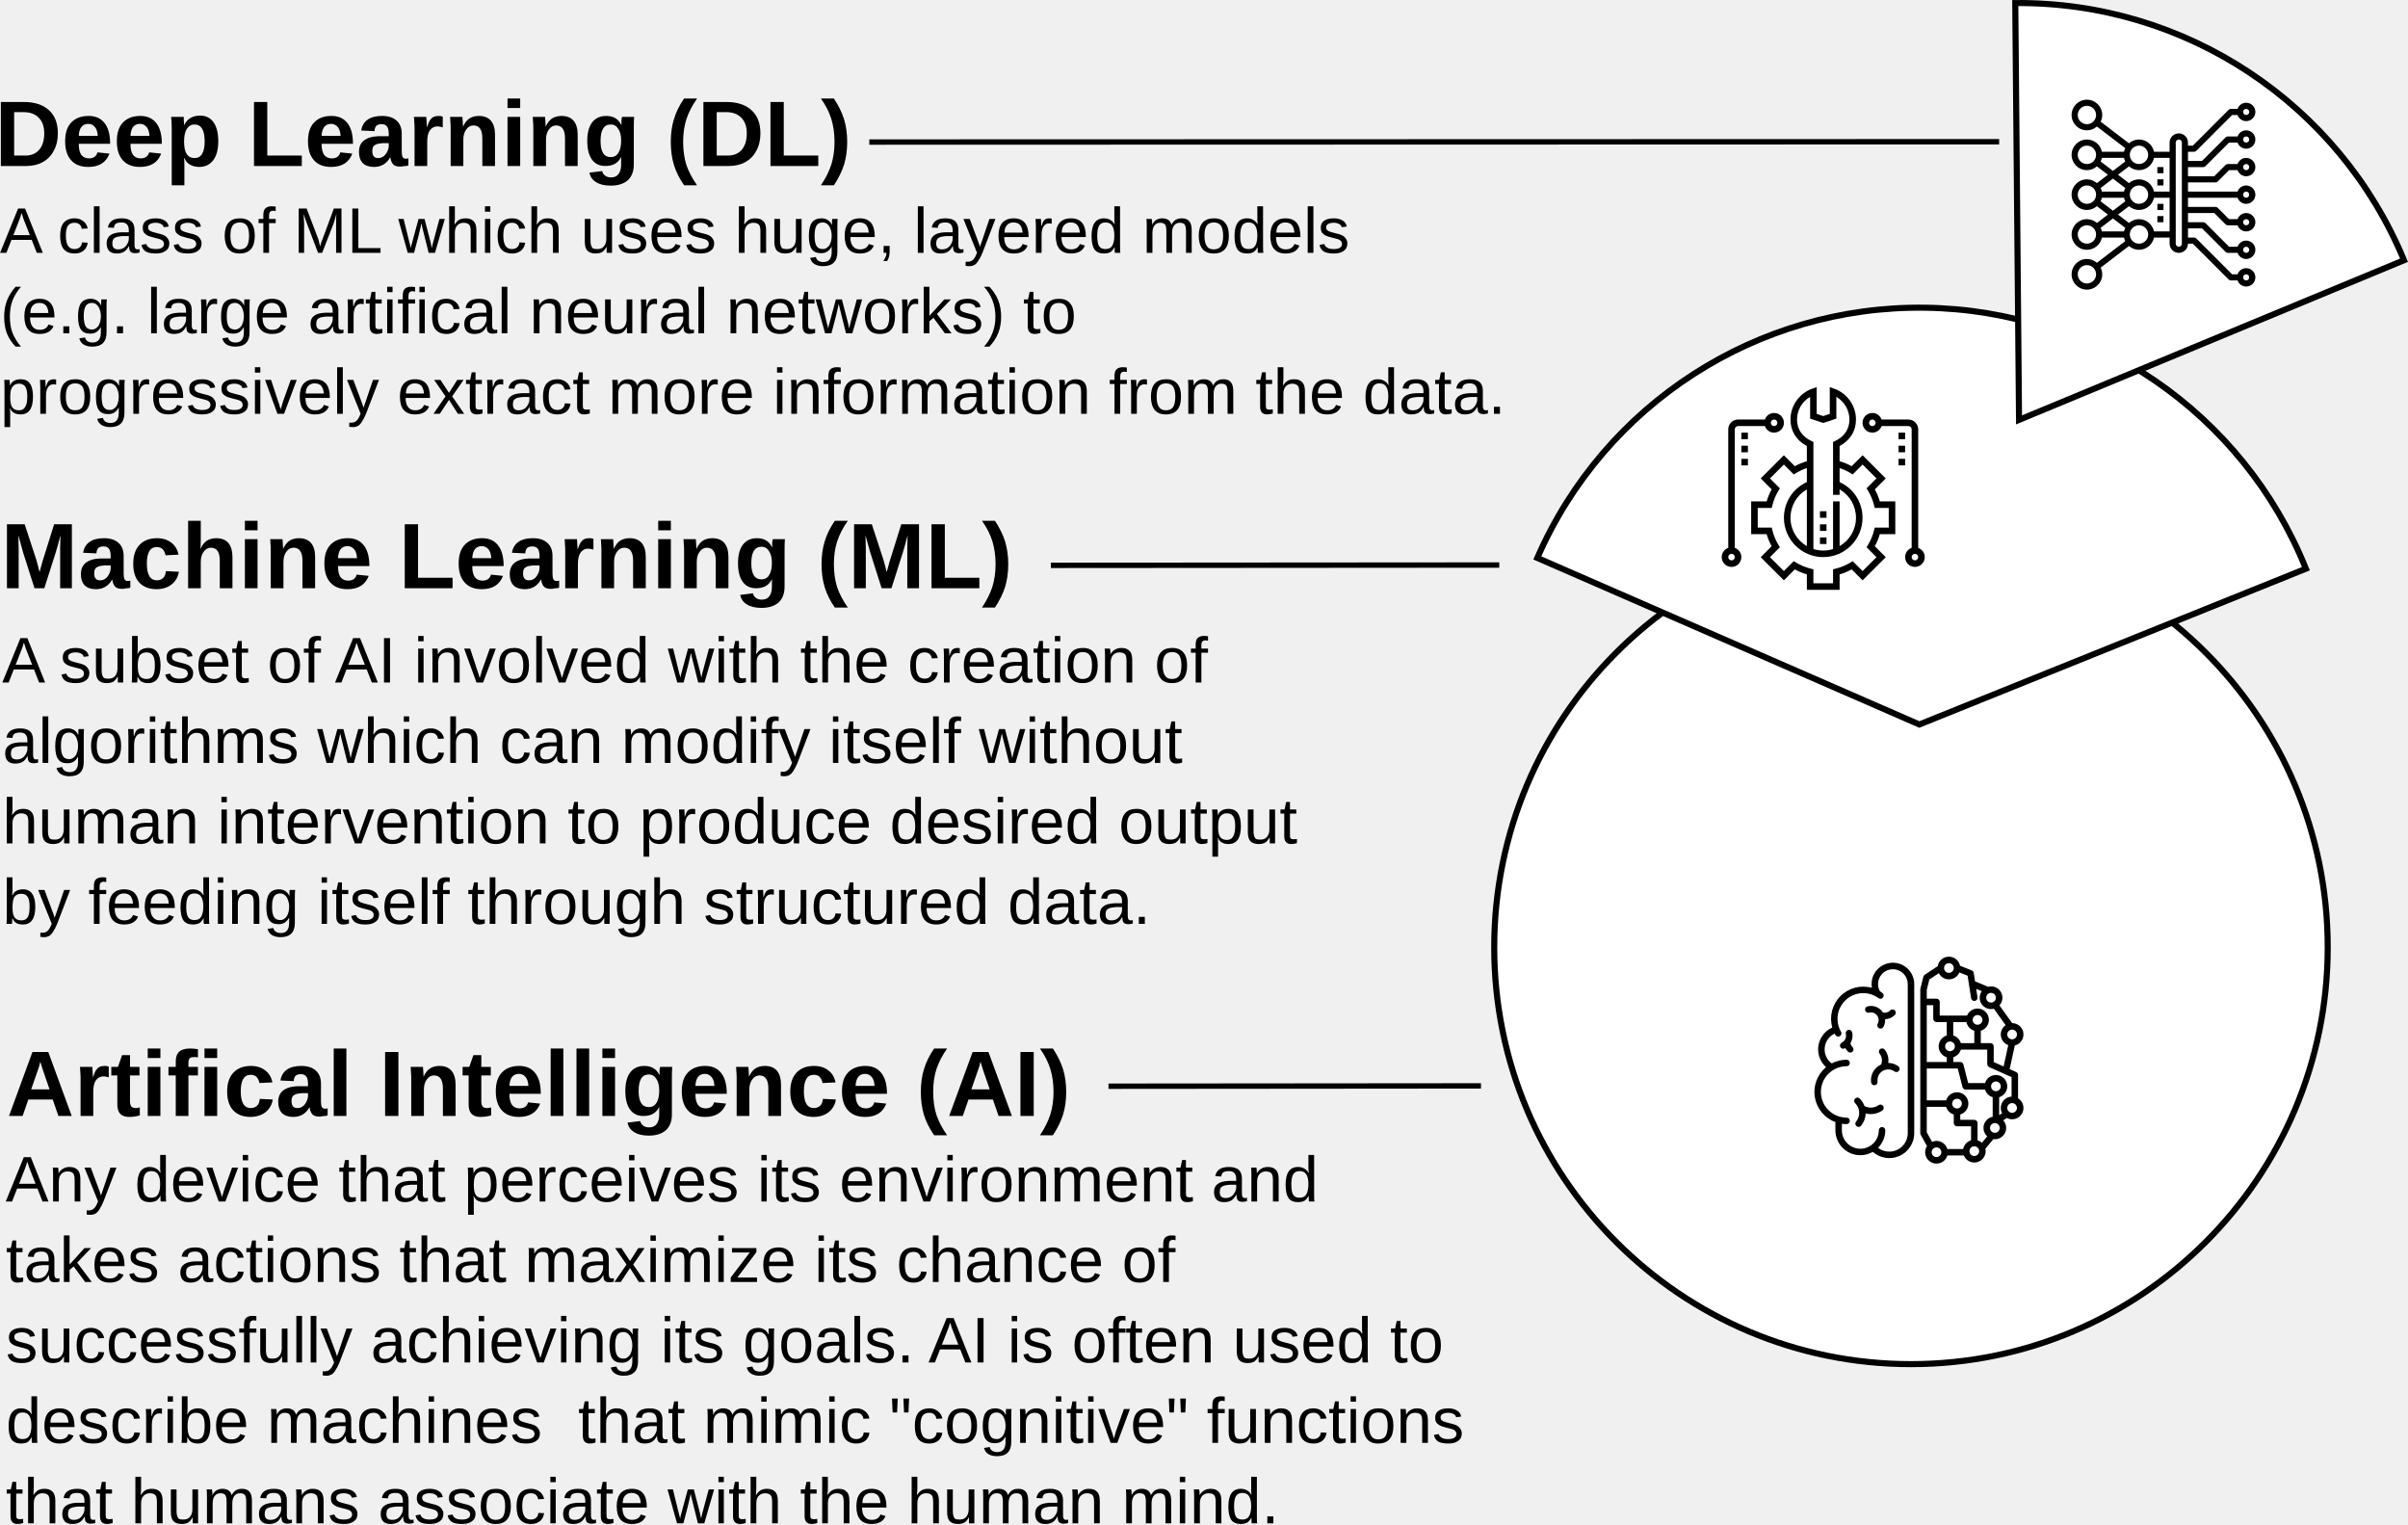
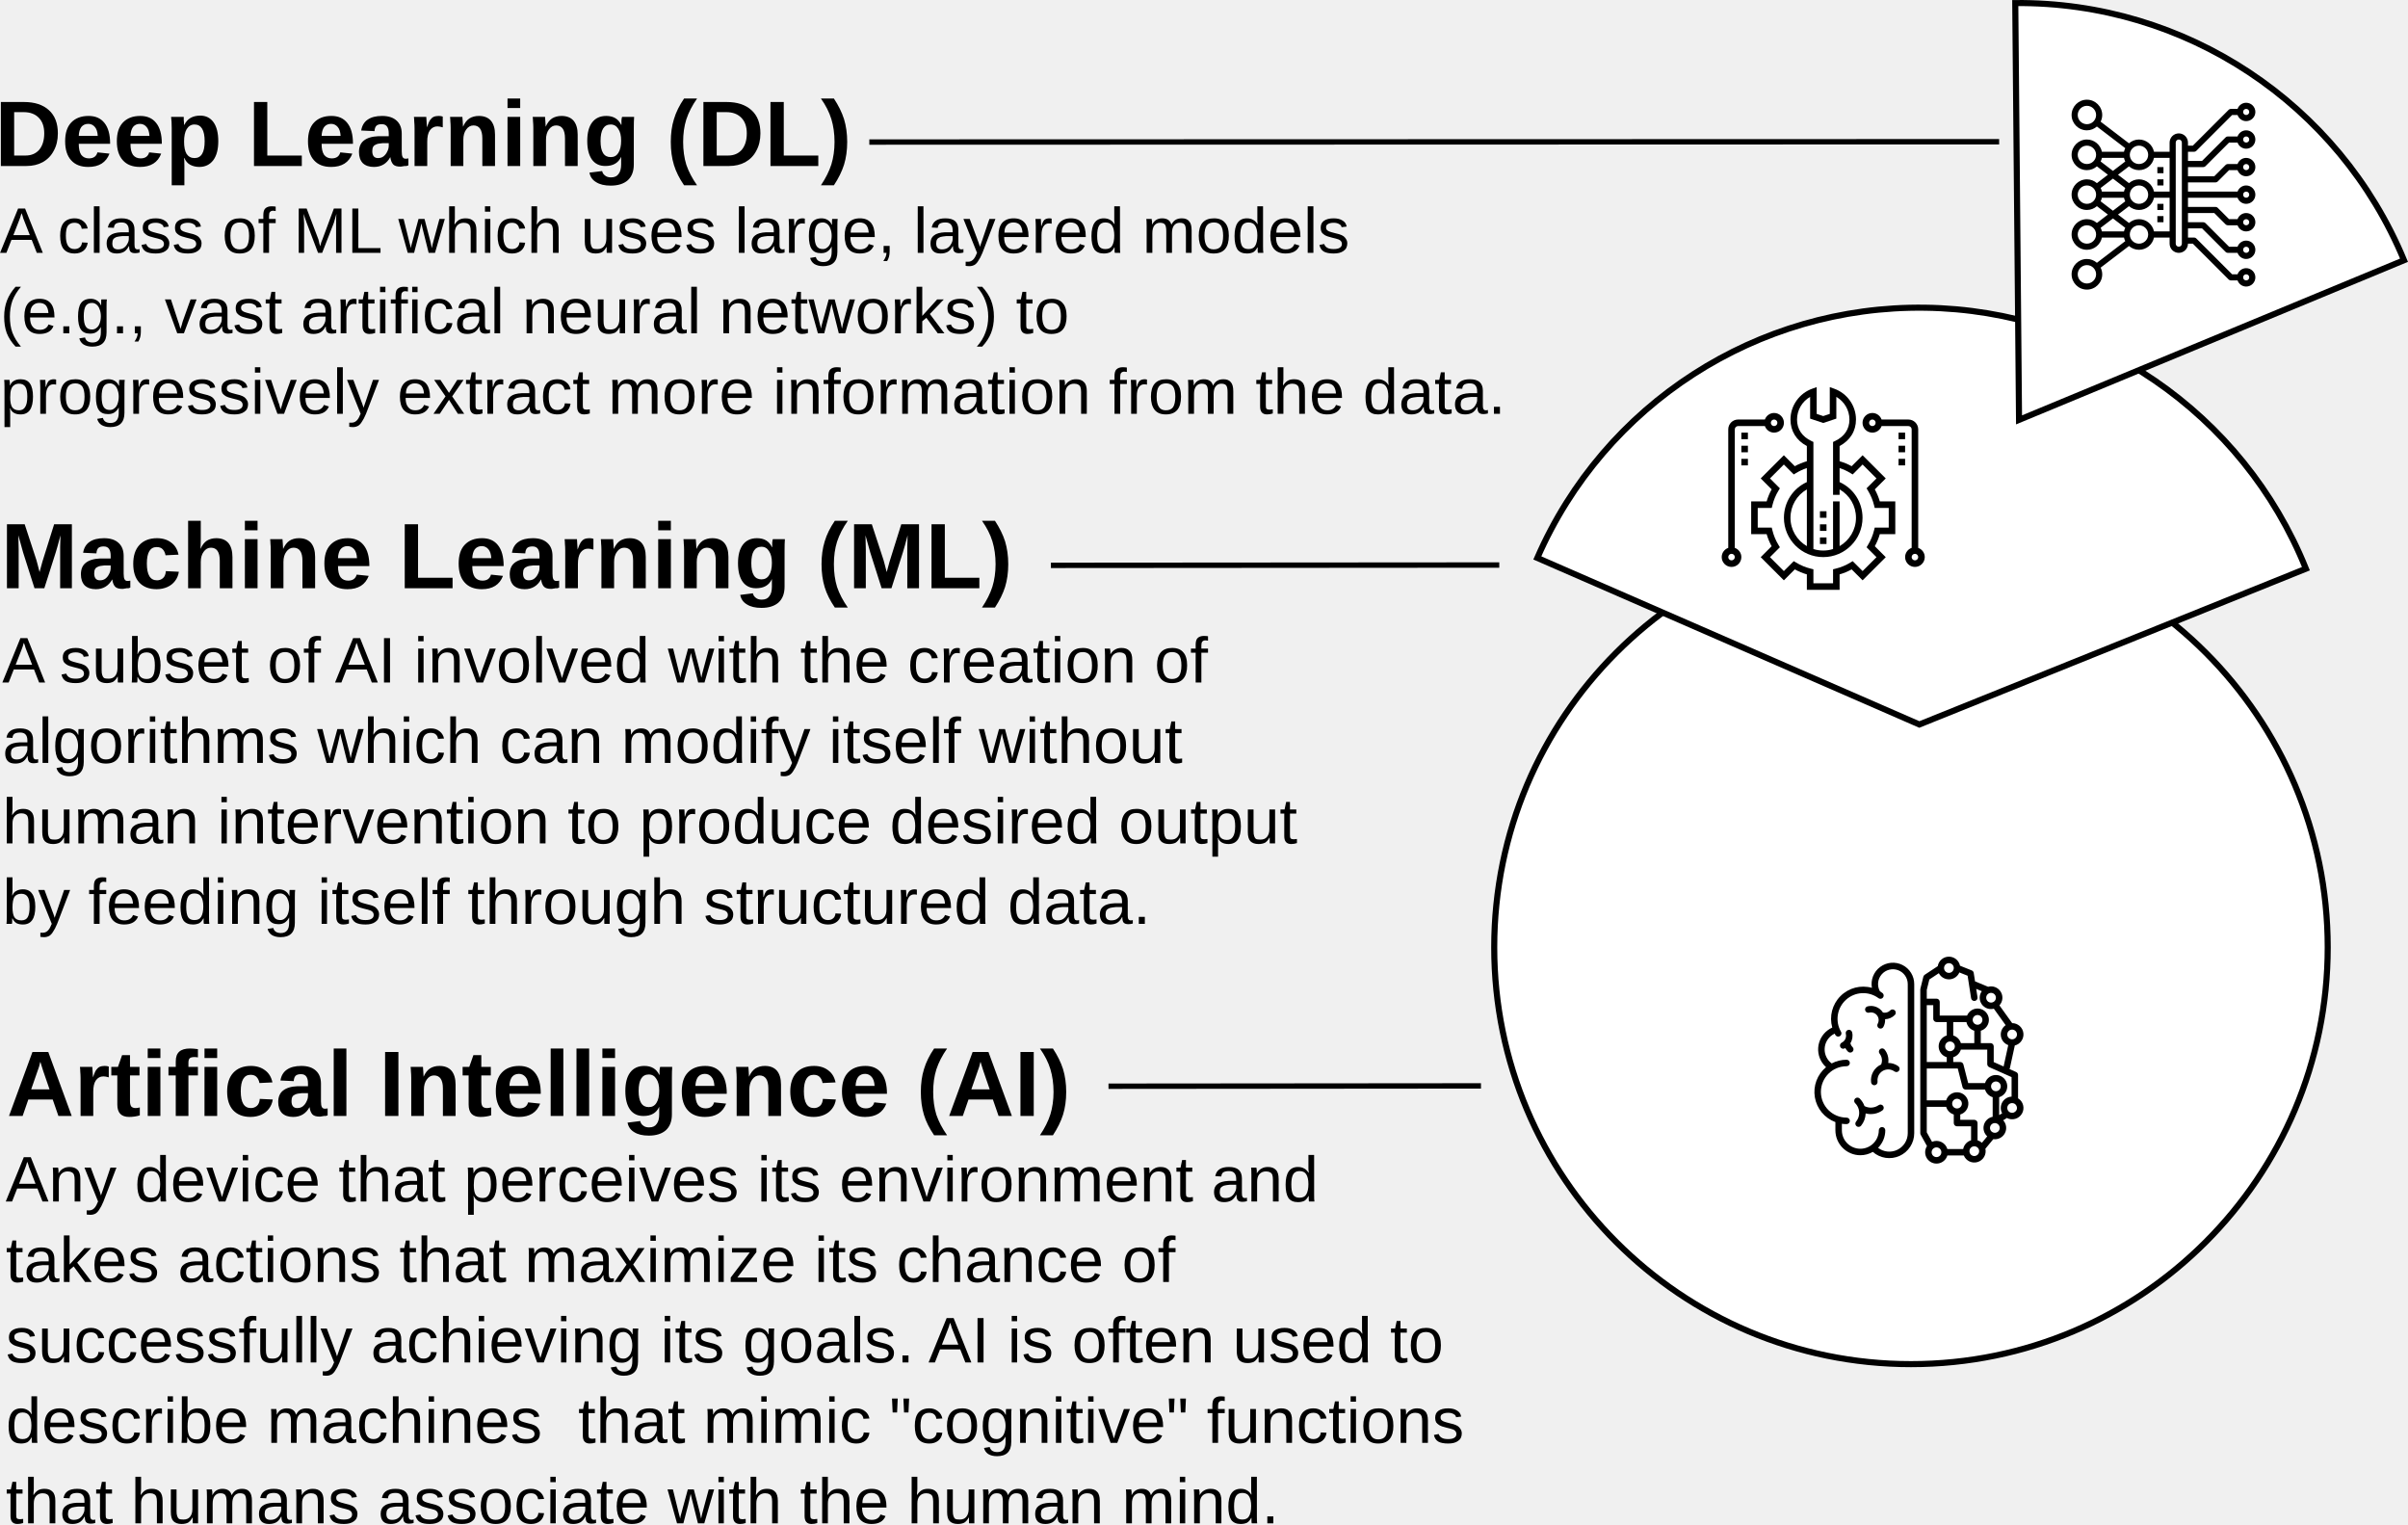
<svg xmlns="http://www.w3.org/2000/svg" width="118.797mm" height="75.178mm" viewBox="0 0 118.797 75.178" version="1.1" id="svg8">
  <defs id="defs2" />
  <g id="layer1" transform="translate(-1.30569,-219.6094)">
    <circle style="fill:#ffffff;fill-opacity:1;stroke:#000000;stroke-width:0.3;stroke-miterlimit:4;stroke-dasharray:none;stroke-dashoffset:0;stroke-opacity:1" id="path815" cx="95.582" cy="266.337" r="20.56" />
    <path style="fill:#ffffff;fill-opacity:1;stroke:#000000;stroke-width:0.3;stroke-miterlimit:4;stroke-dasharray:none;stroke-dashoffset:0;stroke-opacity:1" id="path815-1" d="M -20.789,258.055 A 20.56,20.56 0 0 1 1.573,253.759 20.56,20.56 0 0 1 14.183,272.719 H -6.378 Z" transform="rotate(-21.94305)" />
    <path style="fill:#ffffff;fill-opacity:1;stroke:#000000;stroke-width:0.3;stroke-miterlimit:4;stroke-dasharray:none;stroke-dashoffset:0;stroke-opacity:1" id="path815-1-6" d="m 144.488,193.814 a 20.56,20.56 0 0 1 21.409,8.39 l -16.924,11.675 z" transform="rotate(12.08017)" />
    <g id="g875" transform="matrix(0.0266493,0,0,0.0266493,90.81847,266.7977)" style="stroke-width:13.237">
      <path id="path849" d="m 85.031,367.531 c 8.094,0.008 16.043,-2.129 23.043,-6.188 13.613,12.008 32.996,14.926 49.539,7.457 16.543,-7.469 27.176,-23.938 27.176,-42.09 V 50.789 c 0.035,-14.957 -8.387,-28.652 -21.75,-35.371 -13.367,-6.719 -29.379,-5.305 -41.363,3.645 -11.984,8.949 -17.883,23.906 -15.234,38.625 -20.746,-5.801 -43.012,0.047 -58.227,15.293 -15.219,15.25 -21.02,37.527 -15.172,58.262 -11.871,5.336 -20.797,15.621 -24.406,28.125 -3.609,12.508 -1.535,25.965 5.672,36.805 2.047,3.086 4.477,5.898 7.227,8.379 -16.375,13.578 -24.262,34.859 -20.691,55.828 3.574,20.969 18.059,38.441 38.004,45.832 v 15.141 c 0.031,25.492 20.691,46.152 46.184,46.18 z M 12.004,250.359 c 0.031,-26.262 21.312,-47.547 47.578,-47.574 3.312,0 6,-2.688 6,-6 0,-3.316 -2.688,-6 -6,-6 -9.625,-0.008 -19.105,2.332 -27.625,6.816 -8.445,-6.277 -13.309,-16.27 -13.035,-26.785 0.273,-10.516 5.652,-20.242 14.41,-26.07 1.316,-0.871 2.695,-1.648 4.121,-2.32 0.43,0.828 0.871,1.648 1.336,2.457 1.066,1.875 3.055,3.035 5.211,3.039 2.152,0.004 4.148,-1.148 5.219,-3.02 1.07,-1.871 1.055,-4.172 -0.043,-6.031 -11.258,-19.512 -7.293,-44.242 9.5,-59.254 16.793,-15.016 41.812,-16.195 59.945,-2.832 1.727,1.281 4.004,1.547 5.973,0.691 1.973,-0.859 3.336,-2.703 3.574,-4.84 0.238,-2.133 -0.684,-4.234 -2.414,-5.504 -1.453,-1.074 -2.949,-2.066 -4.477,-3 -5.582,-10.051 -4.32,-22.52 3.168,-31.246 7.488,-8.727 19.617,-11.867 30.402,-7.875 10.781,3.992 17.941,14.273 17.941,25.773 V 326.711 c 0.008,13.012 -7.379,24.898 -19.047,30.656 -11.668,5.758 -25.594,4.387 -35.918,-3.535 8.582,-8.629 13.395,-20.309 13.387,-32.477 0,-3.316 -2.684,-6 -6,-6 -3.312,0 -6,2.684 -6,6 0,18.875 -15.301,34.18 -34.18,34.18 -18.879,0 -34.184,-15.305 -34.184,-34.18 v -12.066 c 2.891,0.43 5.812,0.648 8.734,0.648 3.312,0 6,-2.688 6,-6 0,-3.312 -2.688,-6 -6,-6 C 33.32,297.906 12.035,276.625 12.004,250.359 Z m 0,0" style="stroke-width:13.237" />
      <path id="path851" d="m 136.676,196.734 c 1.336,-8.805 -1.066,-17.77 -6.633,-24.723 -2.074,-2.582 -5.852,-2.996 -8.438,-0.922 -2.582,2.07 -2.996,5.848 -0.926,8.434 4.527,5.66 5.617,13.332 2.848,20.027 -12.84,5.758 -20.383,19.254 -18.562,33.211 0.395,2.98 2.934,5.215 5.941,5.219 0.266,-0.004 0.527,-0.019 0.793,-0.055 3.285,-0.43 5.598,-3.445 5.164,-6.73 -0.391,-2.965 -0.102,-5.984 0.848,-8.824 1.992,-6.012 6.73,-10.715 12.758,-12.668 6.023,-1.953 12.621,-0.922 17.766,2.777 2.688,1.938 6.438,1.328 8.375,-1.363 1.938,-2.688 1.328,-6.438 -1.363,-8.375 -5.41,-3.895 -11.906,-5.996 -18.57,-6.008 z m 0,0" style="stroke-width:13.237" />
      <path id="path853" d="m 70.668,175.766 c 2.316,-2.371 2.27,-6.168 -0.098,-8.484 -1.984,-1.945 -3.352,-4.43 -3.934,-7.148 3.762,-6.047 4.895,-13.367 3.141,-20.273 -0.824,-3.207 -4.094,-5.141 -7.305,-4.316 -3.211,0.824 -5.145,4.094 -4.316,7.305 1.652,6.504 -1.473,13.277 -7.492,16.242 -2.98,1.453 -4.219,5.043 -2.77,8.023 1.453,2.977 5.043,4.219 8.023,2.766 0.457,-0.223 0.891,-0.477 1.332,-0.723 1.273,2.48 2.941,4.742 4.93,6.699 2.371,2.316 6.168,2.27 8.484,-0.098 z m 0,0" style="stroke-width:13.237" />
      <path id="path855" d="m 101.254,103.656 c 5.473,-1.391 11.246,0.598 14.699,5.062 3.457,4.465 3.93,10.555 1.211,15.5 -1.047,1.879 -1.004,4.172 0.102,6.012 1.109,1.844 3.121,2.949 5.27,2.906 2.148,-0.047 4.105,-1.238 5.137,-3.125 2.391,-4.348 3.5,-9.289 3.199,-14.242 6.785,-0.168 13.234,-2.977 17.977,-7.828 1.516,-1.527 2.098,-3.754 1.523,-5.828 -0.578,-2.078 -2.223,-3.687 -4.309,-4.215 -2.09,-0.527 -4.301,0.102 -5.797,1.656 -3.48,3.551 -8.574,5.008 -13.406,3.844 -0.102,-0.168 -0.199,-0.336 -0.312,-0.5 -6.16,-9.266 -17.5,-13.621 -28.277,-10.871 -3.211,0.824 -5.145,4.094 -4.32,7.305 0.824,3.211 4.094,5.145 7.305,4.32 z m 0,0" style="stroke-width:13.237" />
      <path id="path857" d="m 81.84,281.949 c 0.051,0.219 0.113,0.434 0.188,0.648 2.113,7.934 0.277,16.402 -4.941,22.746 -2.066,2.559 -1.688,6.305 0.852,8.398 2.539,2.094 6.289,1.754 8.406,-0.766 5.301,-6.438 8.301,-14.461 8.531,-22.797 10.609,2.793 21.914,0.777 30.906,-5.512 2.711,-1.902 3.371,-5.641 1.473,-8.355 -1.902,-2.715 -5.645,-3.375 -8.359,-1.473 -7.723,5.387 -17.797,6.066 -26.172,1.754 -1.867,-5.23 -4.879,-9.977 -8.809,-13.898 -1.516,-1.535 -3.734,-2.141 -5.816,-1.59 -2.082,0.555 -3.711,2.184 -4.262,4.266 -0.551,2.086 0.059,4.305 1.598,5.812 3,3 5.203,6.699 6.406,10.766 z m 0,0" style="stroke-width:13.237" />
      <path id="path859" d="m 370.977,164.391 c 10.312,-2.504 17.133,-12.312 15.887,-22.852 -1.246,-10.543 -10.164,-18.492 -20.777,-18.523 L 342.488,90.148 c 6.332,-6.867 7.348,-17.098 2.496,-25.078 C 340.133,57.09 330.578,53.289 321.57,55.75 l -24.203,-10.016 -2.434,-15.645 c -0.324,-2.098 -1.73,-3.863 -3.699,-4.652 L 269.578,16.777 C 267.543,6.863 258.727,-0.184 248.609,0.012 238.496,0.207 229.961,7.594 228.312,17.574 l -24.113,15.93 c -1.258,0.832 -2.156,2.105 -2.52,3.57 l -5.5,22.277 c -0.117,0.469 -0.176,0.953 -0.176,1.438 V 326.711 c 0,1.02 0.262,2.02 0.754,2.91 l 11.641,20.988 c -4.473,6.895 -4.512,15.766 -0.098,22.699 4.418,6.934 12.473,10.648 20.613,9.508 8.141,-1.141 14.867,-6.926 17.207,-14.805 h 30.477 c 4.129,10.078 15.281,15.32 25.676,12.078 10.395,-3.246 16.582,-13.902 14.242,-24.539 l 14.664,-17.754 c 8.766,1.215 17.344,-3.211 21.441,-11.051 4.098,-7.84 2.832,-17.406 -3.168,-23.91 2.34,-1.27 4.594,-2.695 6.742,-4.27 10.012,5.316 22.434,1.723 28.059,-8.117 5.621,-9.84 2.414,-22.367 -7.25,-28.293 v -43.145 c 0,-2.371 -1.395,-4.52 -3.562,-5.484 l -12.285,-5.461 c 0.332,-0.551 0.574,-1.152 0.711,-1.781 z m 4.027,-20.379 c 0,4.969 -4.027,9 -9,9 -4.969,0 -9,-4.031 -9,-9 0,-4.973 4.031,-9 9,-9 4.969,0.004 8.996,4.031 9,9 z m -39,-68 c 0,4.969 -4.027,9 -9,9 -4.969,0 -9,-4.031 -9,-9 0,-4.973 4.031,-9 9,-9 4.969,0.004 8.996,4.031 9,9 z m -87,-64 c 4.973,0 9,4.027 9,9 0,4.969 -4.027,9 -9,9 -4.969,0 -9,-4.031 -9,-9 0.008,-4.969 4.035,-8.996 9,-9 z m -23,109 h 19 v 24.883 c -8.898,2.648 -15,10.832 -15,20.117 0,9.285 6.102,17.465 15,20.113 V 195 h -37 V 89.746 h 12 v 25.266 c 0,3.312 2.688,6 6,6 z m 55.395,0 c 1.504,7.664 7.125,13.867 14.605,16.113 v 22.887 h -24.883 c -2.035,-6.777 -7.34,-12.078 -14.117,-14.117 v -24.883 z m 20.605,5 c -4.969,0 -9,-4.031 -9,-9 0,-4.973 4.031,-9 9,-9 4.973,0 9,4.027 9,9 -0.004,4.969 -4.031,8.992 -9,9 z m -51,49 c -4.969,0 -9,-4.031 -9,-9 0,-4.973 4.031,-9 9,-9 4.973,0 9,4.027 9,9 -0.004,4.969 -4.031,8.992 -9,9 z m -43,103 h 35.887 c 2.035,6.777 7.34,12.078 14.113,14.113 v 15.887 c 0,3.312 2.688,6 6,6 h 26 v 25.883 c -7.48,2.246 -13.102,8.449 -14.605,16.117 h -29.277 c -1.707,-5.738 -5.785,-10.477 -11.203,-13.016 -5.422,-2.543 -11.672,-2.645 -17.176,-0.285 l -9.738,-17.559 z m 56,3 c -4.969,0 -9,-4.031 -9,-9 0,-4.973 4.031,-9 9,-9 4.973,0 9,4.027 9,9 -0.004,4.969 -4.031,8.992 -9,9 z m -38,90 c -4.969,0 -9,-4.031 -9,-9 0,-4.973 4.031,-9 9,-9 4.973,0 9,4.027 9,9 -0.004,4.969 -4.031,8.992 -9,9 z m 70,-2 c -4.969,0 -9,-4.031 -9,-9 0,-4.973 4.031,-9 9,-9 4.973,0 9,4.027 9,9 -0.004,4.969 -4.031,8.992 -9,9 z m 14.09,-24.527 c -2.32,-2.117 -5.082,-3.684 -8.09,-4.59 v -31.883 c 0,-3.316 -2.684,-6 -6,-6 h -26 V 292.125 c 9.625,-2.867 15.871,-12.148 14.902,-22.145 -0.965,-9.996 -8.879,-17.906 -18.871,-18.871 -9.996,-0.969 -19.277,5.277 -22.145,14.902 H 208.004 V 207 h 57.344 l 8.848,34.5 c 0.68,2.656 3.07,4.512 5.809,4.512 h 35.887 c 2.035,6.777 7.34,12.078 14.113,14.113 v 36.277 c -7.809,1.504 -14.098,7.301 -16.23,14.961 -2.133,7.664 0.258,15.875 6.168,21.199 z m 25.91,-95.473 c -4.969,0 -9,-4.031 -9,-9 0,-4.973 4.031,-9 9,-9 4.973,0 9,4.027 9,9 -0.004,4.969 -4.031,8.992 -9,9 z m -2,77 c -0.715,-0.004 -1.426,-0.094 -2.121,-0.266 -0.551,-0.301 -1.148,-0.516 -1.766,-0.633 -4.113,-1.992 -6.07,-6.758 -4.551,-11.066 1.523,-4.309 6.039,-6.789 10.492,-5.758 4.453,1.031 7.422,5.242 6.895,9.781 -0.523,4.539 -4.379,7.961 -8.949,7.945 z m 32,-37 c -3.48,0.016 -6.656,-1.98 -8.156,-5.121 -1.5,-3.141 -1.055,-6.863 1.141,-9.562 2.199,-2.699 5.758,-3.891 9.137,-3.055 0.551,0.301 1.145,0.516 1.762,0.629 3.793,1.809 5.828,6.008 4.898,10.105 -0.93,4.098 -4.578,7.008 -8.781,7.004 z m -1,-29.949 c -7.207,0.332 -13.738,4.352 -17.285,10.633 -3.551,6.281 -3.621,13.949 -0.184,20.297 -1.77,1.18 -3.617,2.238 -5.531,3.168 V 260.125 c 9.625,-2.867 15.871,-12.148 14.902,-22.145 -0.965,-9.996 -8.879,-17.906 -18.871,-18.871 -9.996,-0.969 -19.277,5.277 -22.145,14.902 h -31.23 l -8.844,-34.5 C 275.137,196.855 272.746,195 270.004,195 h -13 v -8.875 c 6.777,-2.035 12.082,-7.336 14.117,-14.113 h 48.824 v 26.824 c 0.031,2.422 1.438,4.613 3.625,5.656 l 41.434,18.418 z m -33.059,-63.977 v -29.074 c 0,-3.316 -2.688,-6 -6,-6 h -17.941 V 137.125 c 9.371,-2.789 15.574,-11.68 14.961,-21.438 -0.613,-9.758 -7.883,-17.801 -17.527,-19.395 -9.648,-1.598 -19.117,3.676 -22.84,12.719 H 232.004 V 83.746 c 0,-3.312 -2.684,-6 -6,-6 h -18 V 61.52 l 4.766,-19.293 17.582,-11.617 c 3.719,7.25 11.297,11.688 19.438,11.387 8.141,-0.301 15.371,-5.285 18.551,-12.785 l 15.266,6.102 6.473,41.621 c 0.512,3.273 3.578,5.516 6.852,5.004 3.273,-0.508 5.516,-3.574 5.008,-6.848 l -2.406,-15.473 10.352,4.281 c -5.121,7.164 -5.211,16.77 -0.227,24.027 4.988,7.258 13.98,10.621 22.508,8.418 l 21.863,30.445 c -6.445,4.469 -9.855,12.16 -8.844,19.934 1.016,7.777 6.285,14.336 13.66,17 l -8.586,39.5 z m 0,0" style="stroke-width:13.237" />
    </g>
    <g id="g932" transform="matrix(0.1511,0,0,0.1511,103.2044,224.3757)" style="stroke-width:14.008">
      <path id="path910" d="m 42,18 c 0.265,0 0.52,-0.105 0.707,-0.293 L 54.414,6 h 1.77 C 56.598,7.161 57.698,8 59,8 60.654,8 62,6.654 62,5 62,3.346 60.654,2 59,2 57.698,2 56.598,2.839 56.184,4 H 54 C 53.735,4 53.48,4.105 53.293,4.293 L 41.586,16 H 40 v -1 c 0,-1.654 -1.346,-3 -3,-3 -1.654,0 -3,1.346 -3,3 v 3 H 28.899 C 28.434,15.721 26.415,14 24,14 c -1.252,0 -2.384,0.479 -3.262,1.242 L 11.482,8.174 C 11.804,7.513 12,6.782 12,6 12,3.243 9.757,1 7,1 4.243,1 2,3.243 2,6 c 0,2.757 2.243,5 5,5 1.252,0 2.384,-0.479 3.262,-1.242 l 9.256,7.068 c -0.181,0.371 -0.332,0.758 -0.417,1.173 H 11.899 C 11.434,15.721 9.414,14 7,14 c -2.757,0 -5,2.243 -5,5 0,2.757 2.243,5 5,5 1.252,0 2.384,-0.479 3.262,-1.242 l 3.59,2.742 -3.59,2.742 C 9.384,27.479 8.252,27 7,27 c -2.757,0 -5,2.243 -5,5 0,2.757 2.243,5 5,5 1.252,0 2.384,-0.479 3.262,-1.242 l 3.59,2.742 -3.59,2.742 C 9.384,40.479 8.252,40 7,40 c -2.757,0 -5,2.243 -5,5 0,2.757 2.243,5 5,5 2.414,0 4.434,-1.721 4.899,-4 h 7.202 c 0.085,0.415 0.236,0.802 0.417,1.173 l -9.256,7.068 C 9.384,53.479 8.252,53 7,53 c -2.757,0 -5,2.243 -5,5 0,2.757 2.243,5 5,5 2.757,0 5,-2.243 5,-5 0,-0.782 -0.196,-1.513 -0.518,-2.173 l 9.256,-7.068 C 21.616,49.521 22.748,50 24,50 c 2.414,0 4.434,-1.721 4.899,-4 H 34 v 2 c 0,1.654 1.346,3 3,3 1.654,0 3,-1.346 3,-3 h 1.586 L 53.293,59.707 C 53.48,59.895 53.735,60 54,60 h 2.184 c 0.414,1.161 1.514,2 2.816,2 1.654,0 3,-1.346 3,-3 0,-1.654 -1.346,-3 -3,-3 -1.302,0 -2.402,0.839 -2.816,2 h -1.77 L 42.707,46.293 C 42.52,46.105 42.265,46 42,46 h -2 v -3 h 4.586 l 7.707,7.707 C 52.48,50.895 52.735,51 53,51 h 3.184 c 0.414,1.161 1.514,2 2.816,2 1.654,0 3,-1.346 3,-3 0,-1.654 -1.346,-3 -3,-3 -1.302,0 -2.402,0.839 -2.816,2 h -2.77 L 45.707,41.293 C 45.52,41.105 45.265,41 45,41 h -5 v -3 h 8.586 l 3.707,3.707 C 52.48,41.895 52.735,42 53,42 h 3.184 c 0.414,1.161 1.514,2 2.816,2 1.654,0 3,-1.346 3,-3 0,-1.654 -1.346,-3 -3,-3 -1.302,0 -2.402,0.839 -2.816,2 h -2.77 L 49.707,36.293 C 49.52,36.105 49.265,36 49,36 h -9 v -3 h 16.184 c 0.414,1.161 1.514,2 2.816,2 1.654,0 3,-1.346 3,-3 0,-1.654 -1.346,-3 -3,-3 -1.302,0 -2.402,0.839 -2.816,2 H 40 v -3 h 9 c 0.265,0 0.52,-0.105 0.707,-0.293 L 53.414,24 h 2.77 c 0.414,1.161 1.514,2 2.816,2 1.654,0 3,-1.346 3,-3 0,-1.654 -1.346,-3 -3,-3 -1.302,0 -2.402,0.839 -2.816,2 H 53 c -0.265,0 -0.52,0.105 -0.707,0.293 L 48.586,26 H 40 v -3 h 5 c 0.265,0 0.52,-0.105 0.707,-0.293 L 53.414,15 h 2.77 c 0.414,1.161 1.514,2 2.816,2 1.654,0 3,-1.346 3,-3 0,-1.654 -1.346,-3 -3,-3 -1.302,0 -2.402,0.839 -2.816,2 H 53 c -0.265,0 -0.52,0.105 -0.707,0.293 L 44.586,21 H 40 V 18 Z M 59,4 c 0.551,0 1,0.448 1,1 0,0.552 -0.449,1 -1,1 -0.551,0 -1,-0.448 -1,-1 0,-0.552 0.449,-1 1,-1 z m 0,54 c 0.551,0 1,0.448 1,1 0,0.552 -0.449,1 -1,1 -0.551,0 -1,-0.448 -1,-1 0,-0.552 0.449,-1 1,-1 z m 0,-9 c 0.551,0 1,0.448 1,1 0,0.552 -0.449,1 -1,1 -0.551,0 -1,-0.448 -1,-1 0,-0.552 0.449,-1 1,-1 z m 0,-9 c 0.551,0 1,0.448 1,1 0,0.552 -0.449,1 -1,1 -0.551,0 -1,-0.448 -1,-1 0,-0.552 0.449,-1 1,-1 z m 0,-9 c 0.551,0 1,0.448 1,1 0,0.552 -0.449,1 -1,1 -0.551,0 -1,-0.448 -1,-1 0,-0.552 0.449,-1 1,-1 z m 0,-9 c 0.551,0 1,0.448 1,1 0,0.552 -0.449,1 -1,1 -0.551,0 -1,-0.448 -1,-1 0,-0.552 0.449,-1 1,-1 z m 0,-9 c 0.551,0 1,0.448 1,1 0,0.552 -0.449,1 -1,1 -0.551,0 -1,-0.448 -1,-1 0,-0.552 0.449,-1 1,-1 z M 28.899,20 H 34 V 31 H 28.899 C 28.434,28.721 26.415,27 24,27 c -1.252,0 -2.384,0.479 -3.262,1.242 l -3.59,-2.742 3.59,-2.742 C 21.616,23.521 22.748,24 24,24 c 2.414,0 4.434,-1.721 4.899,-4 z M 21,32 c 0,-1.654 1.346,-3 3,-3 1.654,0 3,1.346 3,3 0,1.654 -1.346,3 -3,3 -1.654,0 -3,-1.346 -3,-3 z m 3,-16 c 1.654,0 3,1.346 3,3 0,1.654 -1.346,3 -3,3 -1.654,0 -3,-1.346 -3,-3 0,-1.654 1.346,-3 3,-3 z M 7,9 C 5.346,9 4,7.654 4,6 4,4.346 5.346,3 7,3 8.654,3 10,4.346 10,6 10,7.654 8.654,9 7,9 Z m 0,13 c -1.654,0 -3,-1.346 -3,-3 0,-1.654 1.346,-3 3,-3 1.654,0 3,1.346 3,3 0,1.654 -1.346,3 -3,3 z m 4.482,-0.827 C 11.663,20.802 11.814,20.415 11.899,20 h 7.202 c 0.085,0.415 0.236,0.802 0.417,1.173 L 15.5,24.242 Z m 8.036,8.654 C 19.337,30.198 19.186,30.585 19.101,31 H 11.899 C 11.814,30.585 11.663,30.198 11.482,29.827 L 15.5,26.759 Z M 7,35 c -1.654,0 -3,-1.346 -3,-3 0,-1.654 1.346,-3 3,-3 1.654,0 3,1.346 3,3 0,1.654 -1.346,3 -3,3 z m 4.482,-0.827 C 11.663,33.802 11.814,33.415 11.899,33 h 7.202 c 0.085,0.415 0.236,0.802 0.417,1.173 L 15.5,37.242 Z M 19.101,44 h -7.202 c -0.085,-0.415 -0.236,-0.802 -0.417,-1.173 l 4.018,-3.068 4.018,3.068 C 19.337,43.198 19.186,43.585 19.101,44 Z M 7,48 c -1.654,0 -3,-1.346 -3,-3 0,-1.654 1.346,-3 3,-3 1.654,0 3,1.346 3,3 0,1.654 -1.346,3 -3,3 z m 0,13 c -1.654,0 -3,-1.346 -3,-3 0,-1.654 1.346,-3 3,-3 1.654,0 3,1.346 3,3 0,1.654 -1.346,3 -3,3 z M 24,48 c -1.654,0 -3,-1.346 -3,-3 0,-1.654 1.346,-3 3,-3 1.654,0 3,1.346 3,3 0,1.654 -1.346,3 -3,3 z m 4.899,-4 C 28.434,41.721 26.415,40 24,40 c -1.252,0 -2.384,0.479 -3.262,1.242 l -3.59,-2.742 3.59,-2.742 C 21.616,36.521 22.748,37 24,37 c 2.414,0 4.434,-1.721 4.899,-4 H 34 V 44 Z M 38,48 c 0,0.552 -0.449,1 -1,1 -0.551,0 -1,-0.448 -1,-1 V 15 c 0,-0.552 0.449,-1 1,-1 0.551,0 1,0.448 1,1 z" style="stroke-width:14.008" />
      <path id="path912" d="m 30,23 h 2 v 2 h -2 z" style="stroke-width:14.008" />
      <path id="path914" d="m 30,27 h 2 v 2 h -2 z" style="stroke-width:14.008" />
      <path id="path916" d="m 30,35 h 2 v 2 h -2 z" style="stroke-width:14.008" />
      <path id="path918" d="m 30,39 h 2 v 2 h -2 z" style="stroke-width:14.008" />
    </g>
    <g id="g1031" transform="matrix(0.02019647,0,0,0.02019647,86.24481,238.6959)" style="stroke-width:13.1">
      <g id="g962" style="stroke-width:13.1">
        <g id="g960" style="stroke-width:13.1">
          <g id="g958" style="stroke-width:13.1">
            <path id="path934" d="M 374,250.136 400.728,223.4 344.16,166.832 317.424,193.56 c -9.328,-5.152 -19.2,-9.176 -29.432,-12.128 v -37.088 c 25.84,-13.904 40,-36.736 40,-64.776 0,-33.784 -21.432,-64.064 -53.328,-75.36 L 264,0.432 V 65.8 L 248,71.136 232,65.8 V 0.432 L 221.328,4.208 C 189.432,15.504 168,45.784 168,79.568 c 0,28.04 14.16,50.872 40,64.776 v 37.088 c -10.232,2.96 -20.104,6.976 -29.432,12.128 l -26.736,-26.728 -56.568,56.568 26.728,26.736 c -5.16,9.336 -9.248,19.192 -12.2,29.432 H 72 v 80 h 37.792 c 2.96,10.24 7.04,20.096 12.2,29.432 l -26.728,26.736 56.568,56.568 26.736,-26.728 c 9.336,5.16 19.192,9.248 29.432,12.2 v 37.792 h 80 v -37.792 c 10.24,-2.96 20.096,-7.04 29.432,-12.2 l 26.736,26.728 56.568,-56.568 L 374.008,389 c 5.16,-9.336 9.248,-19.192 12.2,-29.432 H 424 v -80 h -37.792 c -2.96,-10.24 -7.04,-20.096 -12.208,-29.432 z M 184,79.568 c 0,-23.048 12.488,-44.064 32,-55.352 v 53.12 L 248,88 280,77.336 v -53.12 c 19.512,11.288 32,32.304 32,55.352 0,23.464 -12.248,41.664 -35.424,52.632 L 272,134.368 v 129.2 h 16 V 250.24 c 24.632,14.128 40,40.2 40,69.328 0,29.536 -16.128,55.32 -40,69.176 V 279.568 H 272 V 395.88 c -7.584,2.392 -15.64,3.688 -24,3.688 -8.36,0 -16.416,-1.296 -24,-3.688 V 134.368 L 219.424,132.2 C 196.248,121.232 184,103.032 184,79.568 Z m 224,264 h -34.24 l -1.48,6.12 c -3.112,12.872 -8.192,25.136 -15.112,36.44 l -3.288,5.376 24.232,24.224 -33.944,33.944 -24.224,-24.232 -5.376,3.288 c -11.312,6.92 -23.568,12 -36.44,15.112 L 272,445.328 v 34.24 h -48 v -34.24 l -6.12,-1.48 c -12.872,-3.112 -25.136,-8.192 -36.44,-15.112 l -5.376,-3.288 -24.224,24.232 -33.944,-33.944 24.232,-24.224 -3.288,-5.376 c -6.92,-11.312 -12,-23.568 -15.112,-36.44 l -1.488,-6.128 H 88 v -48 h 34.24 l 1.48,-6.12 c 3.112,-12.872 8.192,-25.136 15.112,-36.44 l 3.288,-5.376 -24.232,-24.224 33.944,-33.944 24.224,24.232 5.376,-3.288 c 8.376,-5.128 17.28,-9.232 26.56,-12.28 v 34.208 c -34.184,15.624 -56,49.256 -56,87.24 0,52.936 43.064,96 96,96 52.936,0 96,-43.064 96,-96 0,-37.992 -21.816,-71.624 -56,-87.24 v -34.208 c 9.28,3.056 18.184,7.16 26.56,12.28 l 5.376,3.288 24.224,-24.232 33.944,33.944 -24.232,24.224 3.288,5.376 c 6.92,11.312 12,23.568 15.112,36.44 l 1.496,6.12 H 408 Z m -200,-93.32 v 138.496 c -23.872,-13.856 -40,-39.64 -40,-69.176 0,-29.12 15.368,-55.192 40,-69.32 z" style="stroke-width:13.1" />
            <path id="path936" d="M 32,393.04 V 103.568 c 0,-4.408 3.592,-8 8,-8 h 65.472 c 3.312,9.288 12.112,16 22.528,16 13.232,0 24,-10.768 24,-24 0,-13.232 -10.768,-24 -24,-24 -10.416,0 -19.216,6.712 -22.528,16 H 40 c -13.232,0 -24,10.768 -24,24 V 393.04 c -9.288,3.312 -16,12.112 -16,22.528 0,13.232 10.768,24 24,24 13.232,0 24,-10.768 24,-24 0,-10.416 -6.712,-19.216 -16,-22.528 z M 128,79.568 c 4.408,0 8,3.592 8,8 0,4.408 -3.592,8 -8,8 -4.408,0 -8,-3.592 -8,-8 0,-4.408 3.592,-8 8,-8 z m -104,344 c -4.408,0 -8,-3.592 -8,-8 0,-4.408 3.592,-8 8,-8 4.408,0 8,3.592 8,8 0,4.408 -3.592,8 -8,8 z" style="stroke-width:13.1" />
            <rect id="rect938" height="16" width="16" y="111.568" x="48" style="stroke-width:13.1" />
            <rect id="rect940" height="16" width="16" y="143.568" x="48" style="stroke-width:13.1" />
            <rect id="rect942" height="16" width="16" y="175.568" x="48" style="stroke-width:13.1" />
            <path id="path944" d="M 480,393.04 V 103.568 c 0,-13.232 -10.768,-24 -24,-24 h -65.472 c -3.312,-9.288 -12.112,-16 -22.528,-16 -13.232,0 -24,10.768 -24,24 0,13.232 10.768,24 24,24 10.416,0 19.216,-6.712 22.528,-16 H 456 c 4.408,0 8,3.592 8,8 V 393.04 c -9.288,3.312 -16,12.112 -16,22.528 0,13.232 10.768,24 24,24 13.232,0 24,-10.768 24,-24 0,-10.416 -6.712,-19.216 -16,-22.528 z M 368,95.568 c -4.408,0 -8,-3.592 -8,-8 0,-4.408 3.592,-8 8,-8 4.408,0 8,3.592 8,8 0,4.408 -3.592,8 -8,8 z m 104,328 c -4.408,0 -8,-3.592 -8,-8 0,-4.408 3.592,-8 8,-8 4.408,0 8,3.592 8,8 0,4.408 -3.592,8 -8,8 z" style="stroke-width:13.1" />
            <rect id="rect946" height="16" width="16" y="111.568" x="432" style="stroke-width:13.1" />
            <rect id="rect948" height="16" width="16" y="143.568" x="432" style="stroke-width:13.1" />
            <rect id="rect950" height="16" width="16" y="175.568" x="432" style="stroke-width:13.1" />
            <rect id="rect952" height="16" width="16" y="367.568" x="240" style="stroke-width:13.1" />
            <rect id="rect954" height="16" width="16" y="335.568" x="240" style="stroke-width:13.1" />
            <rect id="rect956" height="16" width="16" y="303.568" x="240" style="stroke-width:13.1" />
          </g>
        </g>
      </g>
-       <g id="g964" style="stroke-width:13.1">
- </g>
-       <g id="g966" style="stroke-width:13.1">
- </g>
-       <g id="g968" style="stroke-width:13.1">
- </g>
-       <g id="g970" style="stroke-width:13.1">
- </g>
-       <g id="g972" style="stroke-width:13.1">
- </g>
-       <g id="g974" style="stroke-width:13.1">
- </g>
-       <g id="g976" style="stroke-width:13.1">
- </g>
-       <g id="g978" style="stroke-width:13.1">
- </g>
-       <g id="g980" style="stroke-width:13.1">
- </g>
-       <g id="g982" style="stroke-width:13.1">
- </g>
-       <g id="g984" style="stroke-width:13.1">
- </g>
-       <g id="g986" style="stroke-width:13.1">
- </g>
-       <g id="g988" style="stroke-width:13.1">
- </g>
-       <g id="g990" style="stroke-width:13.1">
- </g>
-       <g id="g992" style="stroke-width:13.1">
- </g>
+       <g id="g964" style="stroke-width:13.1" />
+       <g id="g966" style="stroke-width:13.1" />
+       <g id="g968" style="stroke-width:13.1" />
+       <g id="g970" style="stroke-width:13.1" />
+       <g id="g972" style="stroke-width:13.1" />
+       <g id="g974" style="stroke-width:13.1" />
+       <g id="g976" style="stroke-width:13.1" />
+       <g id="g978" style="stroke-width:13.1" />
+       <g id="g980" style="stroke-width:13.1" />
+       <g id="g982" style="stroke-width:13.1" />
+       <g id="g984" style="stroke-width:13.1" />
+       <g id="g986" style="stroke-width:13.1" />
+       <g id="g988" style="stroke-width:13.1" />
+       <g id="g990" style="stroke-width:13.1" />
+       <g id="g992" style="stroke-width:13.1" />
    </g>
    <text xml:space="preserve" style="font-style:normal;font-variant:normal;font-weight:bold;font-stretch:normal;font-size:4.586px;line-height:1.25;font-family:Arial;-inkscape-font-specification:'Arial, Bold';font-variant-ligatures:normal;font-variant-caps:normal;font-variant-numeric:normal;font-feature-settings:normal;text-align:start;letter-spacing:0px;word-spacing:0px;writing-mode:lr-tb;text-anchor:start;fill:#000000;fill-opacity:1;stroke:none;stroke-width:0.265" x="1.336" y="248.624" id="text1035">
      <tspan id="tspan1033" x="1.336" y="248.624" style="font-style:normal;font-variant:normal;font-weight:bold;font-stretch:normal;font-size:4.586px;font-family:Arial;-inkscape-font-specification:'Arial, Bold';font-variant-ligatures:normal;font-variant-caps:normal;font-variant-numeric:normal;font-feature-settings:normal;text-align:start;writing-mode:lr-tb;text-anchor:start;stroke-width:0.265">Machine Learning (ML)</tspan>
-       <tspan x="1.336" y="254.357" style="font-style:normal;font-variant:normal;font-weight:bold;font-stretch:normal;font-size:4.586px;font-family:Arial;-inkscape-font-specification:'Arial, Bold';font-variant-ligatures:normal;font-variant-caps:normal;font-variant-numeric:normal;font-feature-settings:normal;text-align:start;writing-mode:lr-tb;text-anchor:start;stroke-width:0.265" id="tspan1039" />
-       <tspan x="1.336" y="260.09" style="font-style:normal;font-variant:normal;font-weight:bold;font-stretch:normal;font-size:4.586px;font-family:Arial;-inkscape-font-specification:'Arial, Bold';font-variant-ligatures:normal;font-variant-caps:normal;font-variant-numeric:normal;font-feature-settings:normal;text-align:start;writing-mode:lr-tb;text-anchor:start;stroke-width:0.265" id="tspan1037" />
+       <tspan x="1.336" y="254.357" id="tspan1039" />
+       <tspan x="1.336" y="260.09" id="tspan1037" />
    </text>
    <text xml:space="preserve" style="font-style:normal;font-variant:normal;font-weight:normal;font-stretch:normal;font-size:3.175px;line-height:1.25;font-family:Arial;-inkscape-font-specification:'Arial, Normal';font-variant-ligatures:normal;font-variant-caps:normal;font-variant-numeric:normal;font-feature-settings:normal;text-align:start;letter-spacing:0px;word-spacing:0px;writing-mode:lr-tb;text-anchor:start;fill:#000000;fill-opacity:1;stroke:none;stroke-width:0.265" x="1.591" y="278.875" id="text1043">
      <tspan x="1.591" y="278.875" style="font-style:normal;font-variant:normal;font-weight:normal;font-stretch:normal;font-size:3.175px;font-family:Arial;-inkscape-font-specification:'Arial, Normal';font-variant-ligatures:normal;font-variant-caps:normal;font-variant-numeric:normal;font-feature-settings:normal;text-align:start;writing-mode:lr-tb;text-anchor:start;stroke-width:0.265" id="tspan1045">Any device that perceives its environment and </tspan>
      <tspan x="1.591" y="282.844" style="font-style:normal;font-variant:normal;font-weight:normal;font-stretch:normal;font-size:3.175px;font-family:Arial;-inkscape-font-specification:'Arial, Normal';font-variant-ligatures:normal;font-variant-caps:normal;font-variant-numeric:normal;font-feature-settings:normal;text-align:start;writing-mode:lr-tb;text-anchor:start;stroke-width:0.265" id="tspan1049">takes actions that maximize its chance of </tspan>
      <tspan x="1.591" y="286.813" style="font-style:normal;font-variant:normal;font-weight:normal;font-stretch:normal;font-size:3.175px;font-family:Arial;-inkscape-font-specification:'Arial, Normal';font-variant-ligatures:normal;font-variant-caps:normal;font-variant-numeric:normal;font-feature-settings:normal;text-align:start;writing-mode:lr-tb;text-anchor:start;stroke-width:0.265" id="tspan1051">successfully achieving its goals. AI is often used to </tspan>
      <tspan x="1.591" y="290.781" style="font-style:normal;font-variant:normal;font-weight:normal;font-stretch:normal;font-size:3.175px;font-family:Arial;-inkscape-font-specification:'Arial, Normal';font-variant-ligatures:normal;font-variant-caps:normal;font-variant-numeric:normal;font-feature-settings:normal;text-align:start;writing-mode:lr-tb;text-anchor:start;stroke-width:0.265" id="tspan1053">describe machines  that mimic "cognitive" functions </tspan>
      <tspan x="1.591" y="294.75" style="font-style:normal;font-variant:normal;font-weight:normal;font-stretch:normal;font-size:3.175px;font-family:Arial;-inkscape-font-specification:'Arial, Normal';font-variant-ligatures:normal;font-variant-caps:normal;font-variant-numeric:normal;font-feature-settings:normal;text-align:start;writing-mode:lr-tb;text-anchor:start;stroke-width:0.265" id="tspan1055">that humans associate with the human mind.</tspan>
    </text>
    <text xml:space="preserve" style="font-style:normal;font-variant:normal;font-weight:normal;font-stretch:normal;font-size:3.175px;line-height:1.25;font-family:Arial;-inkscape-font-specification:'Arial, Normal';font-variant-ligatures:normal;font-variant-caps:normal;font-variant-numeric:normal;font-feature-settings:normal;text-align:start;letter-spacing:0px;word-spacing:0px;writing-mode:lr-tb;text-anchor:start;fill:#000000;fill-opacity:1;stroke:none;stroke-width:0.265" x="1.422" y="253.271" id="text1043-7">
      <tspan x="1.422" y="253.271" style="font-style:normal;font-variant:normal;font-weight:normal;font-stretch:normal;font-size:3.175px;font-family:Arial;-inkscape-font-specification:'Arial, Normal';font-variant-ligatures:normal;font-variant-caps:normal;font-variant-numeric:normal;font-feature-settings:normal;text-align:start;writing-mode:lr-tb;text-anchor:start;stroke-width:0.265" id="tspan1125">A subset of AI involved with the creation of </tspan>
      <tspan x="1.422" y="257.24" style="font-style:normal;font-variant:normal;font-weight:normal;font-stretch:normal;font-size:3.175px;font-family:Arial;-inkscape-font-specification:'Arial, Normal';font-variant-ligatures:normal;font-variant-caps:normal;font-variant-numeric:normal;font-feature-settings:normal;text-align:start;writing-mode:lr-tb;text-anchor:start;stroke-width:0.265" id="tspan1129">algorithms which can modify itself without </tspan>
      <tspan x="1.422" y="261.209" style="font-style:normal;font-variant:normal;font-weight:normal;font-stretch:normal;font-size:3.175px;font-family:Arial;-inkscape-font-specification:'Arial, Normal';font-variant-ligatures:normal;font-variant-caps:normal;font-variant-numeric:normal;font-feature-settings:normal;text-align:start;writing-mode:lr-tb;text-anchor:start;stroke-width:0.265" id="tspan1131">human intervention to produce desired output </tspan>
      <tspan x="1.422" y="265.177" style="font-style:normal;font-variant:normal;font-weight:normal;font-stretch:normal;font-size:3.175px;font-family:Arial;-inkscape-font-specification:'Arial, Normal';font-variant-ligatures:normal;font-variant-caps:normal;font-variant-numeric:normal;font-feature-settings:normal;text-align:start;writing-mode:lr-tb;text-anchor:start;stroke-width:0.265" id="tspan1133">by feeding itself through structured data.</tspan>
    </text>
    <text xml:space="preserve" style="font-style:normal;font-variant:normal;font-weight:bold;font-stretch:normal;font-size:4.586px;line-height:1.25;font-family:Arial;-inkscape-font-specification:'Arial, Bold';font-variant-ligatures:normal;font-variant-caps:normal;font-variant-numeric:normal;font-feature-settings:normal;text-align:start;letter-spacing:0px;word-spacing:0px;writing-mode:lr-tb;text-anchor:start;fill:#000000;fill-opacity:1;stroke:none;stroke-width:0.265" x="1.642" y="274.656" id="text1035-3">
      <tspan id="tspan1033-2" x="1.642" y="274.656" style="font-style:normal;font-variant:normal;font-weight:bold;font-stretch:normal;font-size:4.586px;font-family:Arial;-inkscape-font-specification:'Arial, Bold';font-variant-ligatures:normal;font-variant-caps:normal;font-variant-numeric:normal;font-feature-settings:normal;text-align:start;writing-mode:lr-tb;text-anchor:start;stroke-width:0.265">Artifical Intelligence (AI)</tspan>
-       <tspan x="1.642" y="280.389" style="font-style:normal;font-variant:normal;font-weight:bold;font-stretch:normal;font-size:4.586px;font-family:Arial;-inkscape-font-specification:'Arial, Bold';font-variant-ligatures:normal;font-variant-caps:normal;font-variant-numeric:normal;font-feature-settings:normal;text-align:start;writing-mode:lr-tb;text-anchor:start;stroke-width:0.265" id="tspan1039-6" />
-       <tspan x="1.642" y="286.122" style="font-style:normal;font-variant:normal;font-weight:bold;font-stretch:normal;font-size:4.586px;font-family:Arial;-inkscape-font-specification:'Arial, Bold';font-variant-ligatures:normal;font-variant-caps:normal;font-variant-numeric:normal;font-feature-settings:normal;text-align:start;writing-mode:lr-tb;text-anchor:start;stroke-width:0.265" id="tspan1037-5" />
+       <tspan x="1.642" y="280.389" id="tspan1039-6" />
+       <tspan x="1.642" y="286.122" id="tspan1037-5" />
    </text>
    <text xml:space="preserve" style="font-style:normal;font-variant:normal;font-weight:normal;font-stretch:normal;font-size:3.175px;line-height:1.25;font-family:Arial;-inkscape-font-specification:'Arial, Normal';font-variant-ligatures:normal;font-variant-caps:normal;font-variant-numeric:normal;font-feature-settings:normal;text-align:start;letter-spacing:0px;word-spacing:0px;writing-mode:lr-tb;text-anchor:start;fill:#000000;fill-opacity:1;stroke:none;stroke-width:0.265" x="1.31" y="232.082" id="text1043-7-4">
-       <tspan x="1.31" y="232.082" style="font-style:normal;font-variant:normal;font-weight:normal;font-stretch:normal;font-size:3.175px;font-family:Arial;-inkscape-font-specification:'Arial, Normal';font-variant-ligatures:normal;font-variant-caps:normal;font-variant-numeric:normal;font-feature-settings:normal;text-align:start;writing-mode:lr-tb;text-anchor:start;stroke-width:0.265" id="tspan1195">A class of ML which uses huge, layered models </tspan>
-       <tspan x="1.31" y="236.05" style="font-style:normal;font-variant:normal;font-weight:normal;font-stretch:normal;font-size:3.175px;font-family:Arial;-inkscape-font-specification:'Arial, Normal';font-variant-ligatures:normal;font-variant-caps:normal;font-variant-numeric:normal;font-feature-settings:normal;text-align:start;writing-mode:lr-tb;text-anchor:start;stroke-width:0.265" id="tspan1199">(e.g. large artifical neural networks) to </tspan>
+       <tspan x="1.31" y="232.082" style="font-style:normal;font-variant:normal;font-weight:normal;font-stretch:normal;font-size:3.175px;font-family:Arial;-inkscape-font-specification:'Arial, Normal';font-variant-ligatures:normal;font-variant-caps:normal;font-variant-numeric:normal;font-feature-settings:normal;text-align:start;writing-mode:lr-tb;text-anchor:start;stroke-width:0.265" id="tspan1195">A class of ML which uses large, layered models </tspan>
+       <tspan x="1.31" y="236.05" style="font-style:normal;font-variant:normal;font-weight:normal;font-stretch:normal;font-size:3.175px;font-family:Arial;-inkscape-font-specification:'Arial, Normal';font-variant-ligatures:normal;font-variant-caps:normal;font-variant-numeric:normal;font-feature-settings:normal;text-align:start;writing-mode:lr-tb;text-anchor:start;stroke-width:0.265" id="tspan1199">(e.g., vast artifical neural networks) to </tspan>
      <tspan x="1.31" y="240.019" style="font-style:normal;font-variant:normal;font-weight:normal;font-stretch:normal;font-size:3.175px;font-family:Arial;-inkscape-font-specification:'Arial, Normal';font-variant-ligatures:normal;font-variant-caps:normal;font-variant-numeric:normal;font-feature-settings:normal;text-align:start;writing-mode:lr-tb;text-anchor:start;stroke-width:0.265" id="tspan1197">progressively extract more information from the data.</tspan>
    </text>
    <text xml:space="preserve" style="font-style:normal;font-variant:normal;font-weight:bold;font-stretch:normal;font-size:4.586px;line-height:1.25;font-family:Arial;-inkscape-font-specification:'Arial, Bold';font-variant-ligatures:normal;font-variant-caps:normal;font-variant-numeric:normal;font-feature-settings:normal;text-align:start;letter-spacing:0px;word-spacing:0px;writing-mode:lr-tb;text-anchor:start;fill:#000000;fill-opacity:1;stroke:none;stroke-width:0.265" x="1.035" y="227.795" id="text1035-9">
      <tspan id="tspan1033-7" x="1.035" y="227.795" style="font-style:normal;font-variant:normal;font-weight:bold;font-stretch:normal;font-size:4.586px;font-family:Arial;-inkscape-font-specification:'Arial, Bold';font-variant-ligatures:normal;font-variant-caps:normal;font-variant-numeric:normal;font-feature-settings:normal;text-align:start;writing-mode:lr-tb;text-anchor:start;stroke-width:0.265">Deep Learning (DL)</tspan>
-       <tspan x="1.035" y="233.528" style="font-style:normal;font-variant:normal;font-weight:bold;font-stretch:normal;font-size:4.586px;font-family:Arial;-inkscape-font-specification:'Arial, Bold';font-variant-ligatures:normal;font-variant-caps:normal;font-variant-numeric:normal;font-feature-settings:normal;text-align:start;writing-mode:lr-tb;text-anchor:start;stroke-width:0.265" id="tspan1039-3" />
-       <tspan x="1.035" y="239.26" style="font-style:normal;font-variant:normal;font-weight:bold;font-stretch:normal;font-size:4.586px;font-family:Arial;-inkscape-font-specification:'Arial, Bold';font-variant-ligatures:normal;font-variant-caps:normal;font-variant-numeric:normal;font-feature-settings:normal;text-align:start;writing-mode:lr-tb;text-anchor:start;stroke-width:0.265" id="tspan1037-8" />
+       <tspan x="1.035" y="233.528" id="tspan1039-3" />
+       <tspan x="1.035" y="239.26" id="tspan1037-8" />
    </text>
    <path style="fill:none;stroke:#000000;stroke-width:0.265px;stroke-linecap:butt;stroke-linejoin:miter;stroke-opacity:1" d="m 55.993,273.188 18.375,-0.016" id="path1229" />
    <path style="fill:none;stroke:#000000;stroke-width:0.265px;stroke-linecap:butt;stroke-linejoin:miter;stroke-opacity:1" d="m 53.152,247.496 22.119,-0.016" id="path1229-9" />
    <path style="fill:none;stroke:#000000;stroke-width:0.265px;stroke-linecap:butt;stroke-linejoin:miter;stroke-opacity:1" d="m 44.193,226.616 55.739,-0.016" id="path1229-9-8" />
  </g>
</svg>
